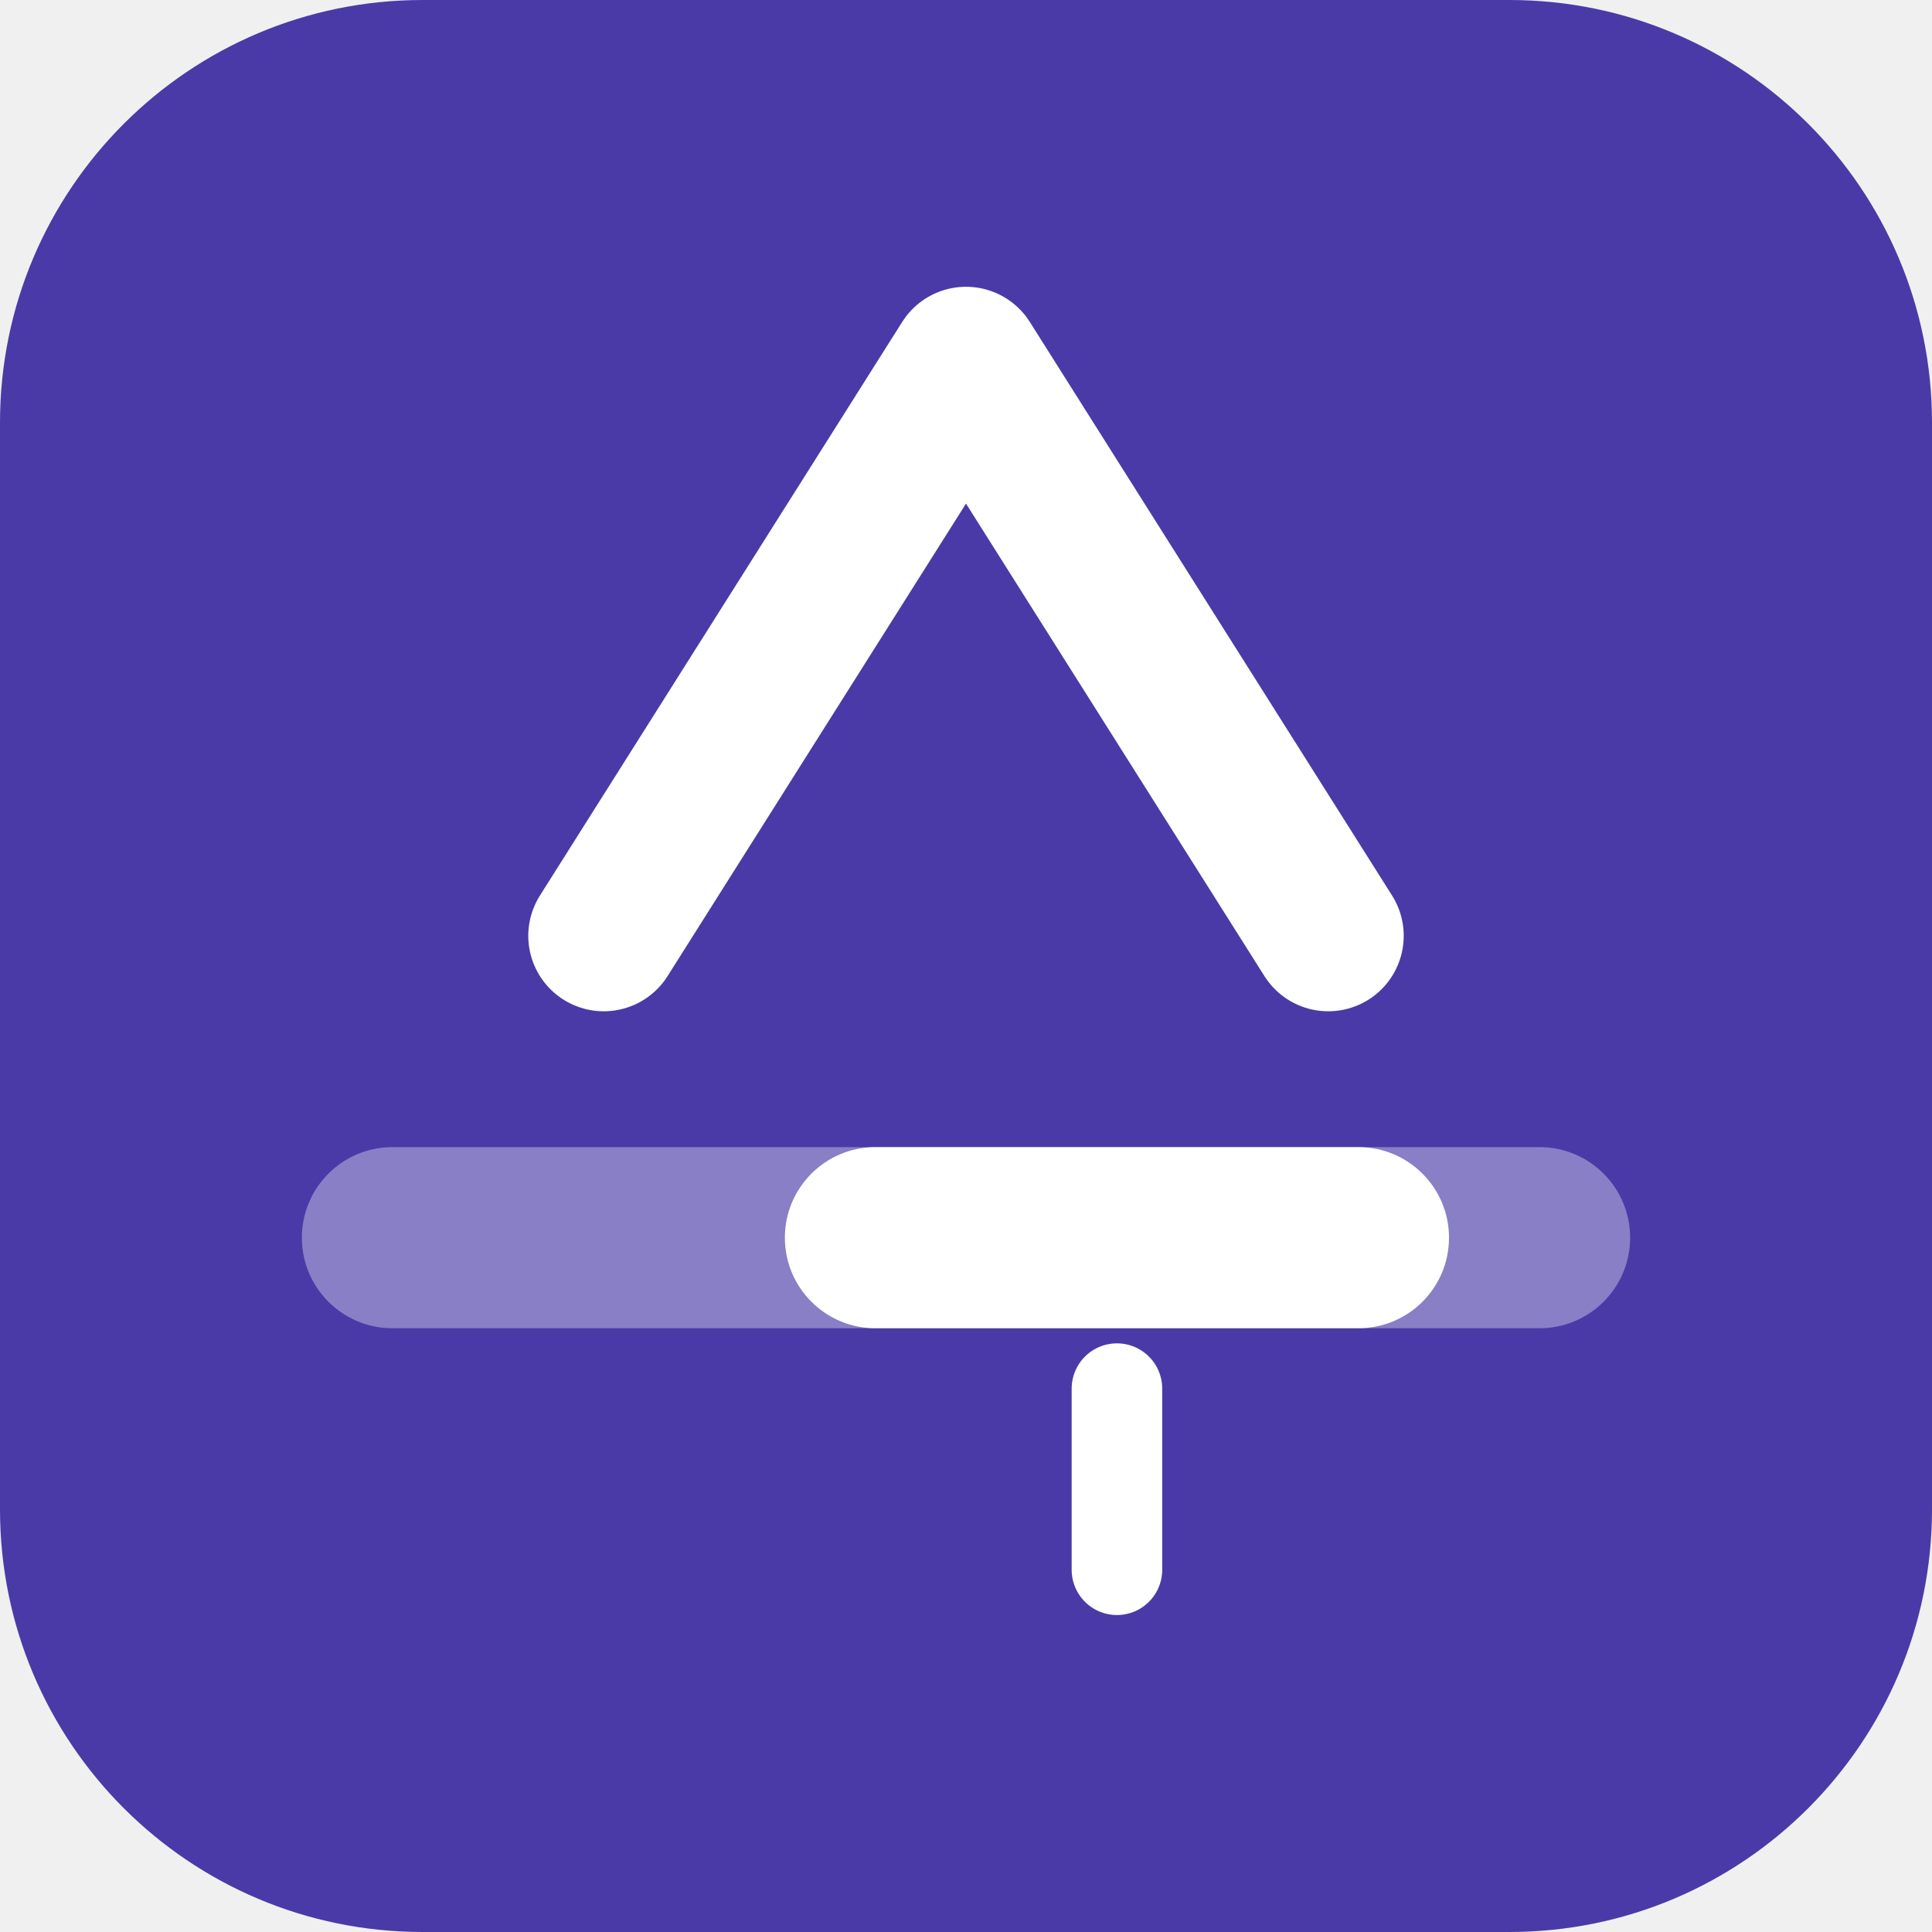
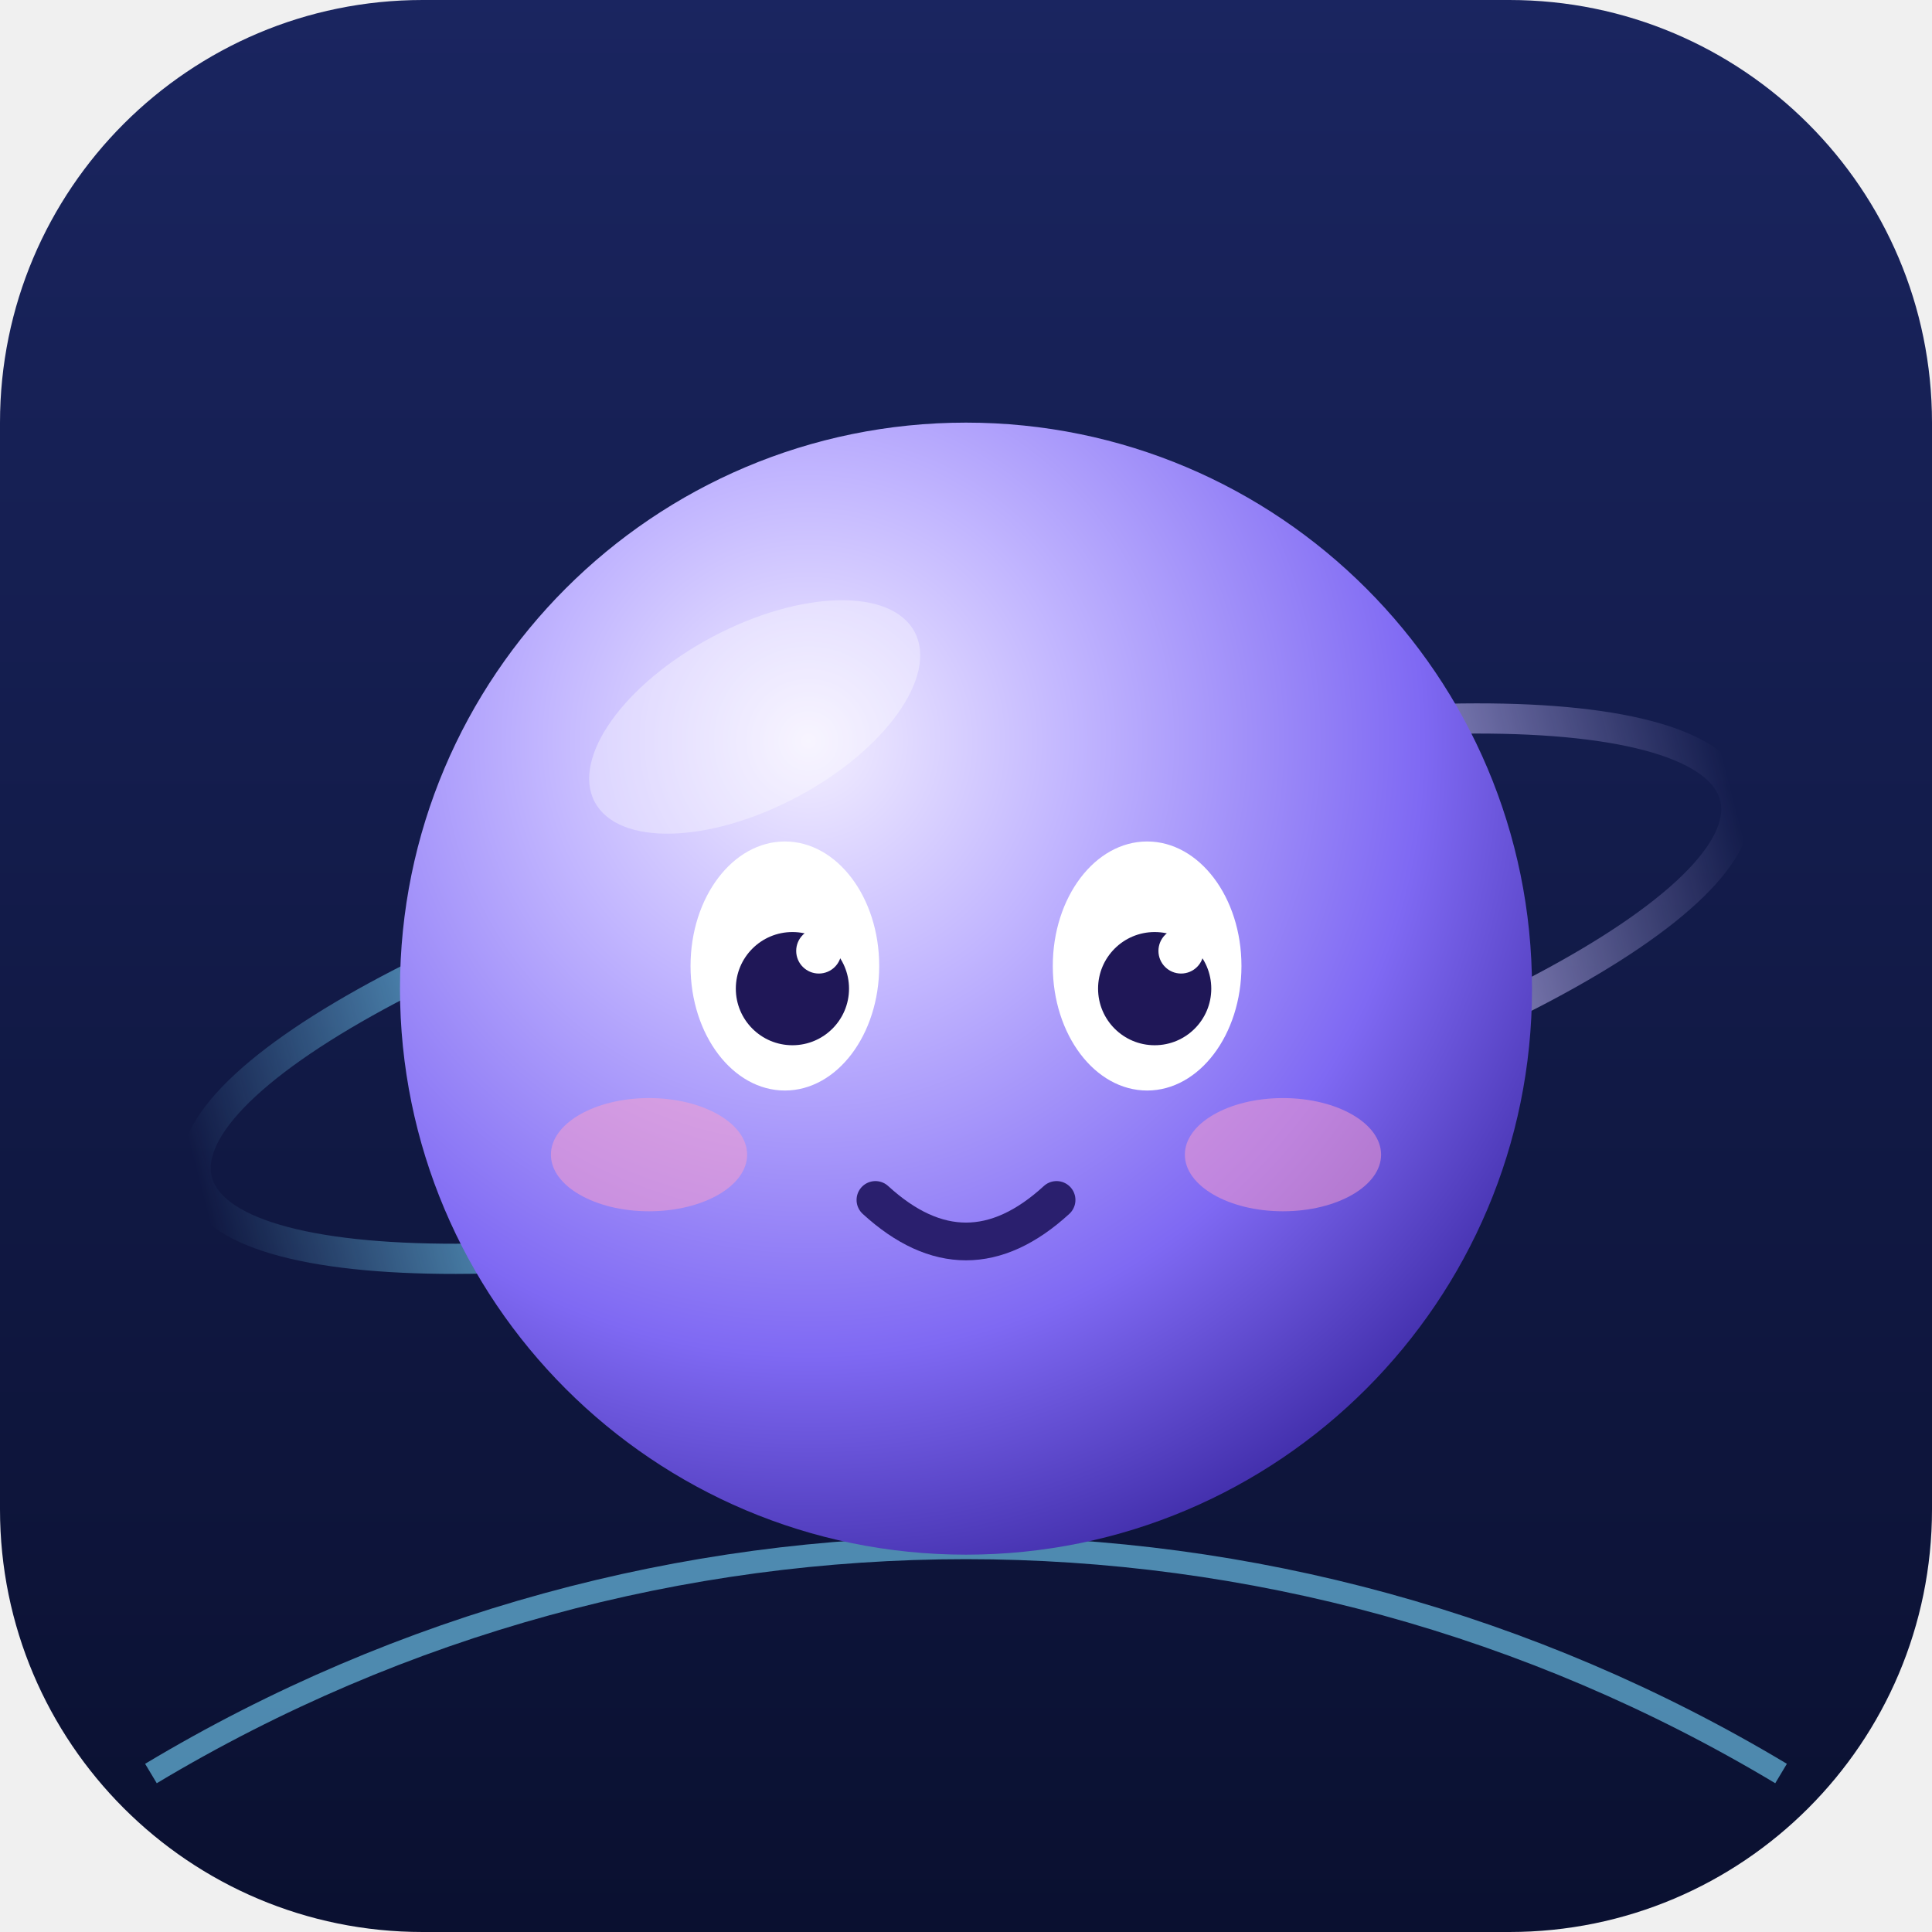
- <svg xmlns="http://www.w3.org/2000/svg" viewBox="0 0 64 64">
-   <rect width="64" height="64" rx="14" fill="#4a3aa7" />
-   <rect x="10" y="38" width="44" height="6" rx="3" fill="#ffffff" opacity="0.35" />
-   <rect x="26" y="38" width="22" height="6" rx="3" fill="#ffffff" />
-   <path d="M20 31 L32 12 L44 31" fill="none" stroke="#ffffff" stroke-width="5" stroke-linecap="round" stroke-linejoin="round" />
-   <path d="M37 46 L37 52" stroke="#ffffff" stroke-width="3" stroke-linecap="round" />
+ <svg xmlns="http://www.w3.org/2000/svg" viewBox="0 0 512 512">
+   <defs>
+     <linearGradient id="bg" x1="0" y1="0" x2="0" y2="1">
+       <stop offset="0" stop-color="#1A2560" />
+       <stop offset="1" stop-color="#0A1030" />
+     </linearGradient>
+     <radialGradient id="b" cx="36%" cy="28%" r="78%">
+       <stop offset="0" stop-color="#F3EFFF" />
+       <stop offset=".3" stop-color="#C2B6FF" />
+       <stop offset=".7" stop-color="#7F69F3" />
+       <stop offset="1" stop-color="#3F2CA8" />
+     </radialGradient>
+     <linearGradient id="r" x1="0" x2="1">
+       <stop offset="0" stop-color="#79D8FF" stop-opacity="0" />
+       <stop offset=".3" stop-color="#79D8FF" />
+       <stop offset=".7" stop-color="#C9BFFF" />
+       <stop offset="1" stop-color="#C9BFFF" stop-opacity="0" />
+     </linearGradient>
+   </defs>
+   <rect width="512" height="512" rx="112" fill="url(#bg)" />
+   <path d="M40 470 A420 420 0 0 1 472 470" fill="none" stroke="#79D8FF" stroke-width="6" opacity=".6" />
+   <ellipse cx="256" cy="262" rx="210" ry="52" fill="none" stroke="url(#r)" stroke-width="8" transform="rotate(-14 256 262)" />
+   <circle cx="256" cy="262" r="150" fill="url(#b)" />
+   <ellipse cx="200" cy="190" rx="48" ry="24" fill="#fff" opacity=".35" transform="rotate(-28 200 190)" />
+   <ellipse cx="208" cy="256" rx="25" ry="33" fill="#fff" />
+   <circle cx="210" cy="262" r="15" fill="#1F1757" />
+   <circle cx="217" cy="252" r="6" fill="#fff" />
+   <ellipse cx="304" cy="256" rx="25" ry="33" fill="#fff" />
+   <circle cx="306" cy="262" r="15" fill="#1F1757" />
+   <circle cx="313" cy="252" r="6" fill="#fff" />
+   <path d="M232 318 Q256 340 280 318" fill="none" stroke="#2A1F6E" stroke-width="10" stroke-linecap="round" />
+   <ellipse cx="172" cy="306" rx="26" ry="15" fill="#FF9FC9" opacity=".5" />
+   <ellipse cx="340" cy="306" rx="26" ry="15" fill="#FF9FC9" opacity=".5" />
</svg>
